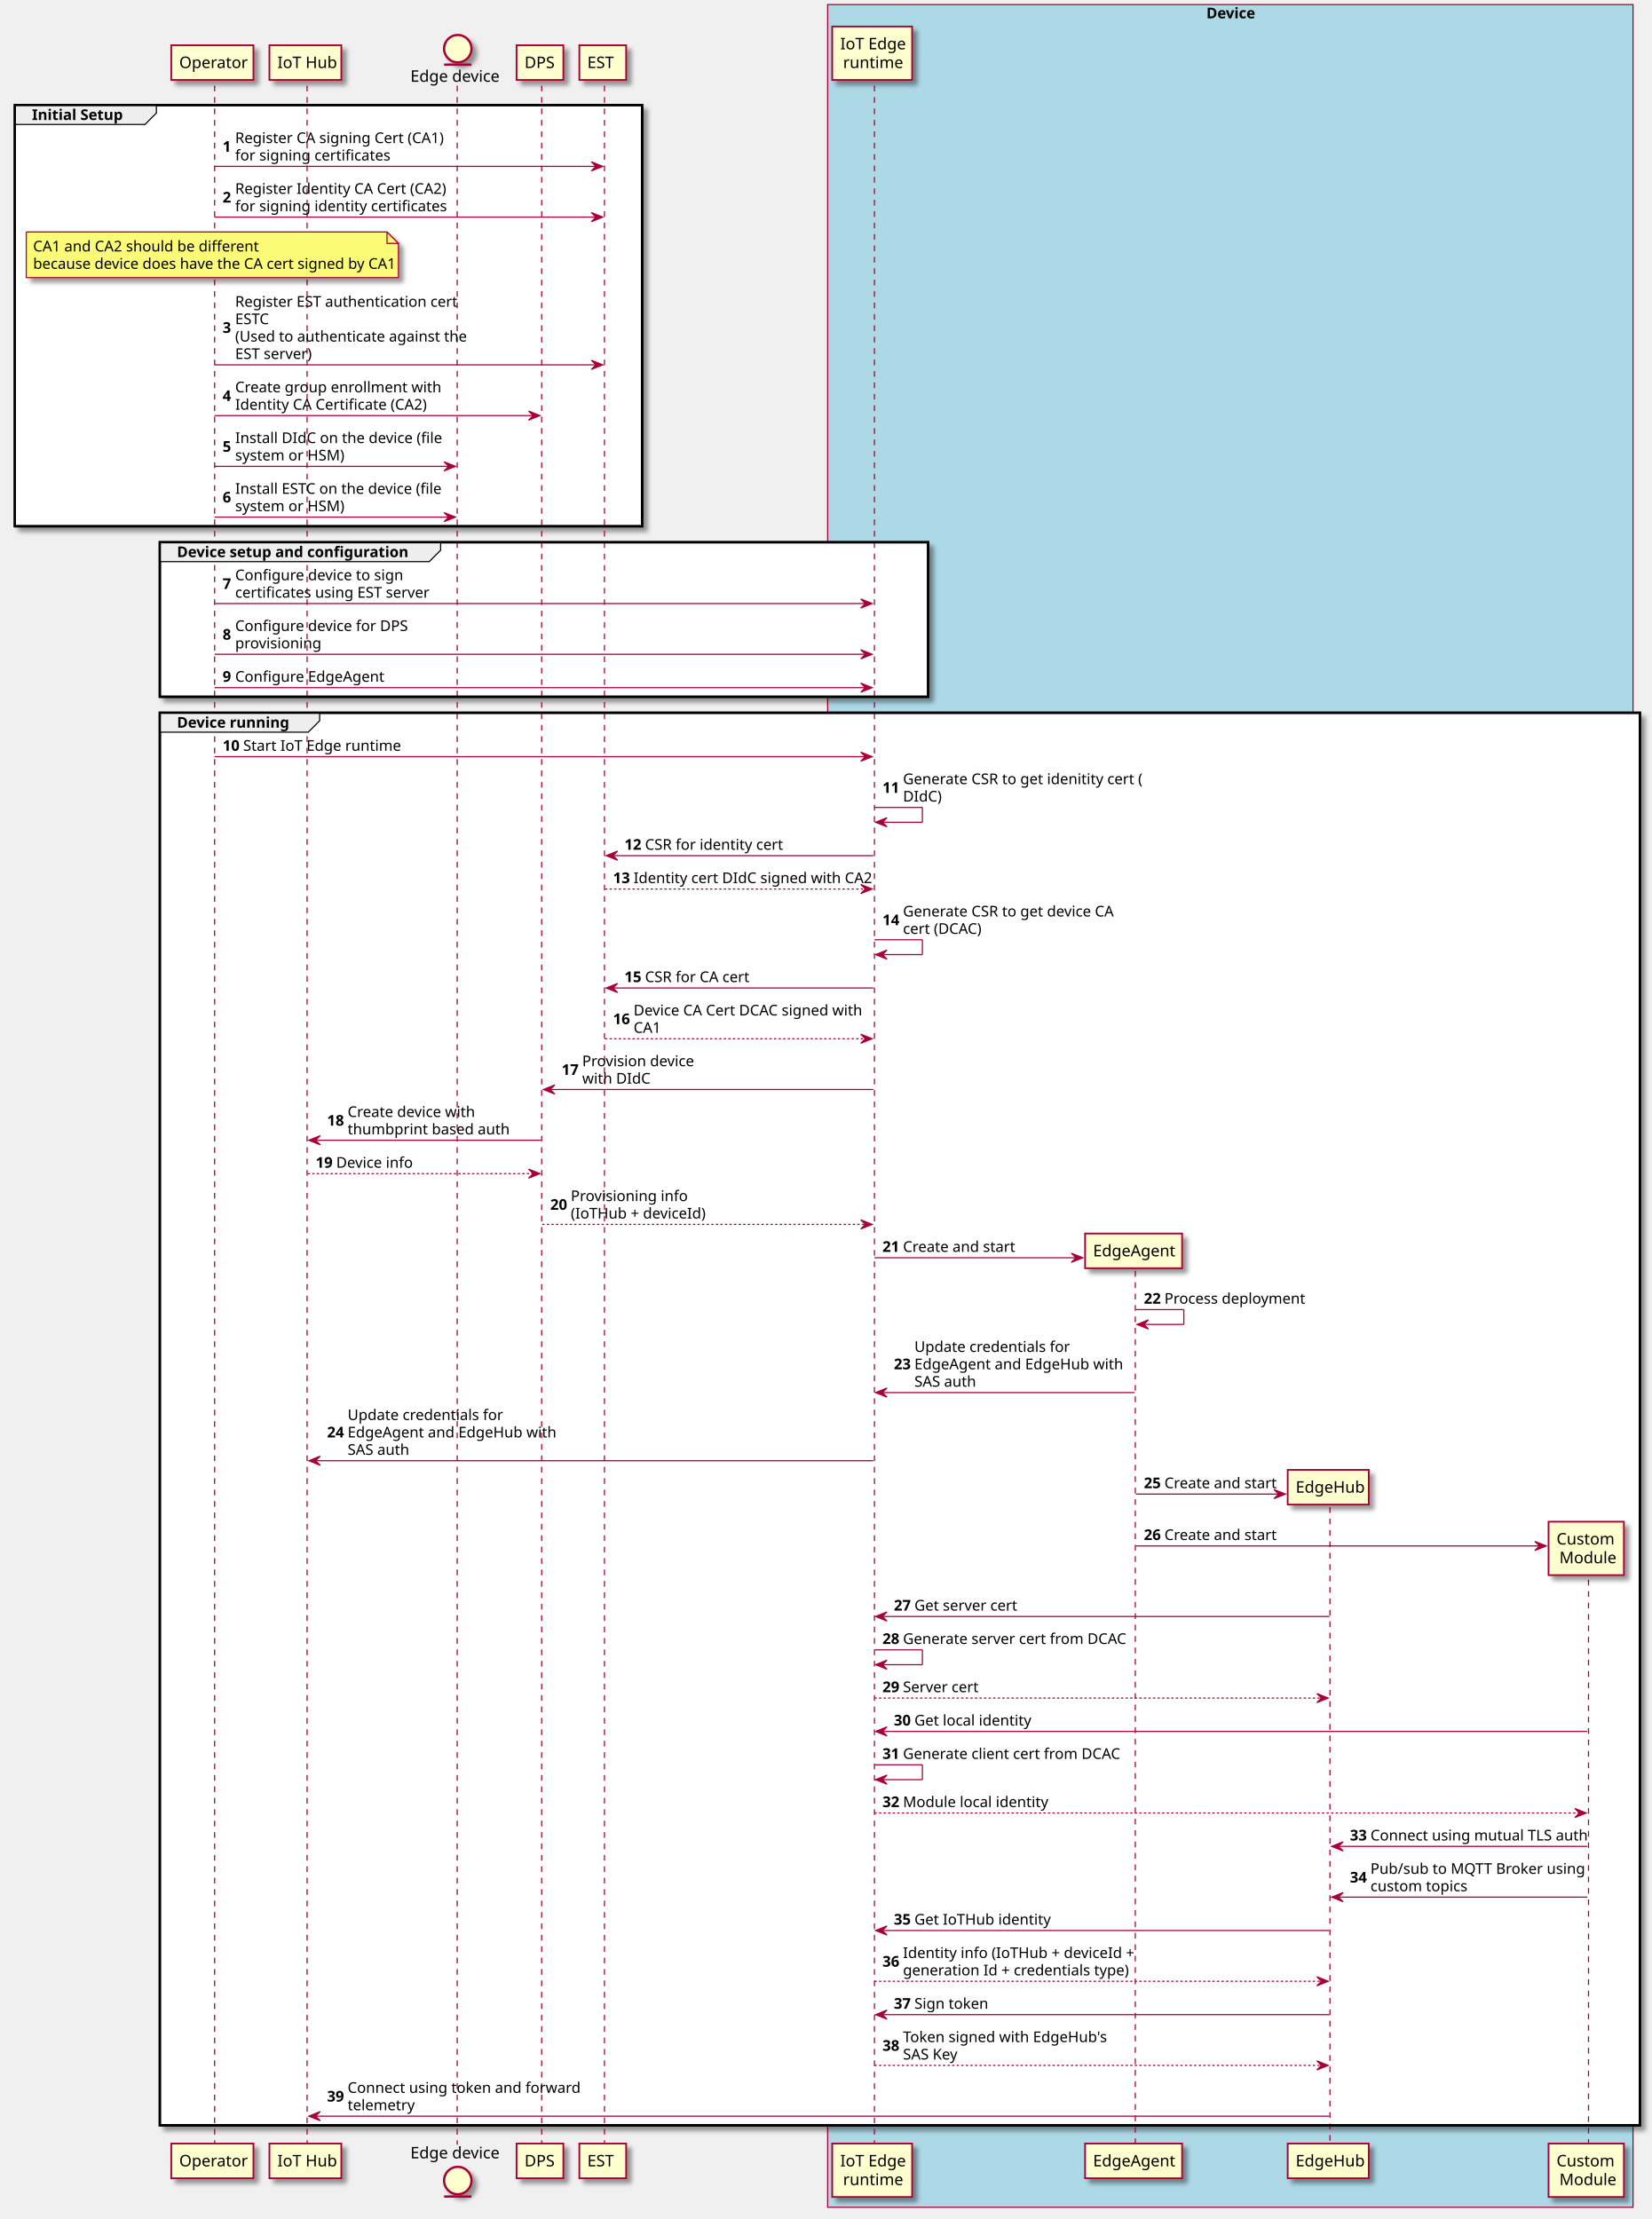
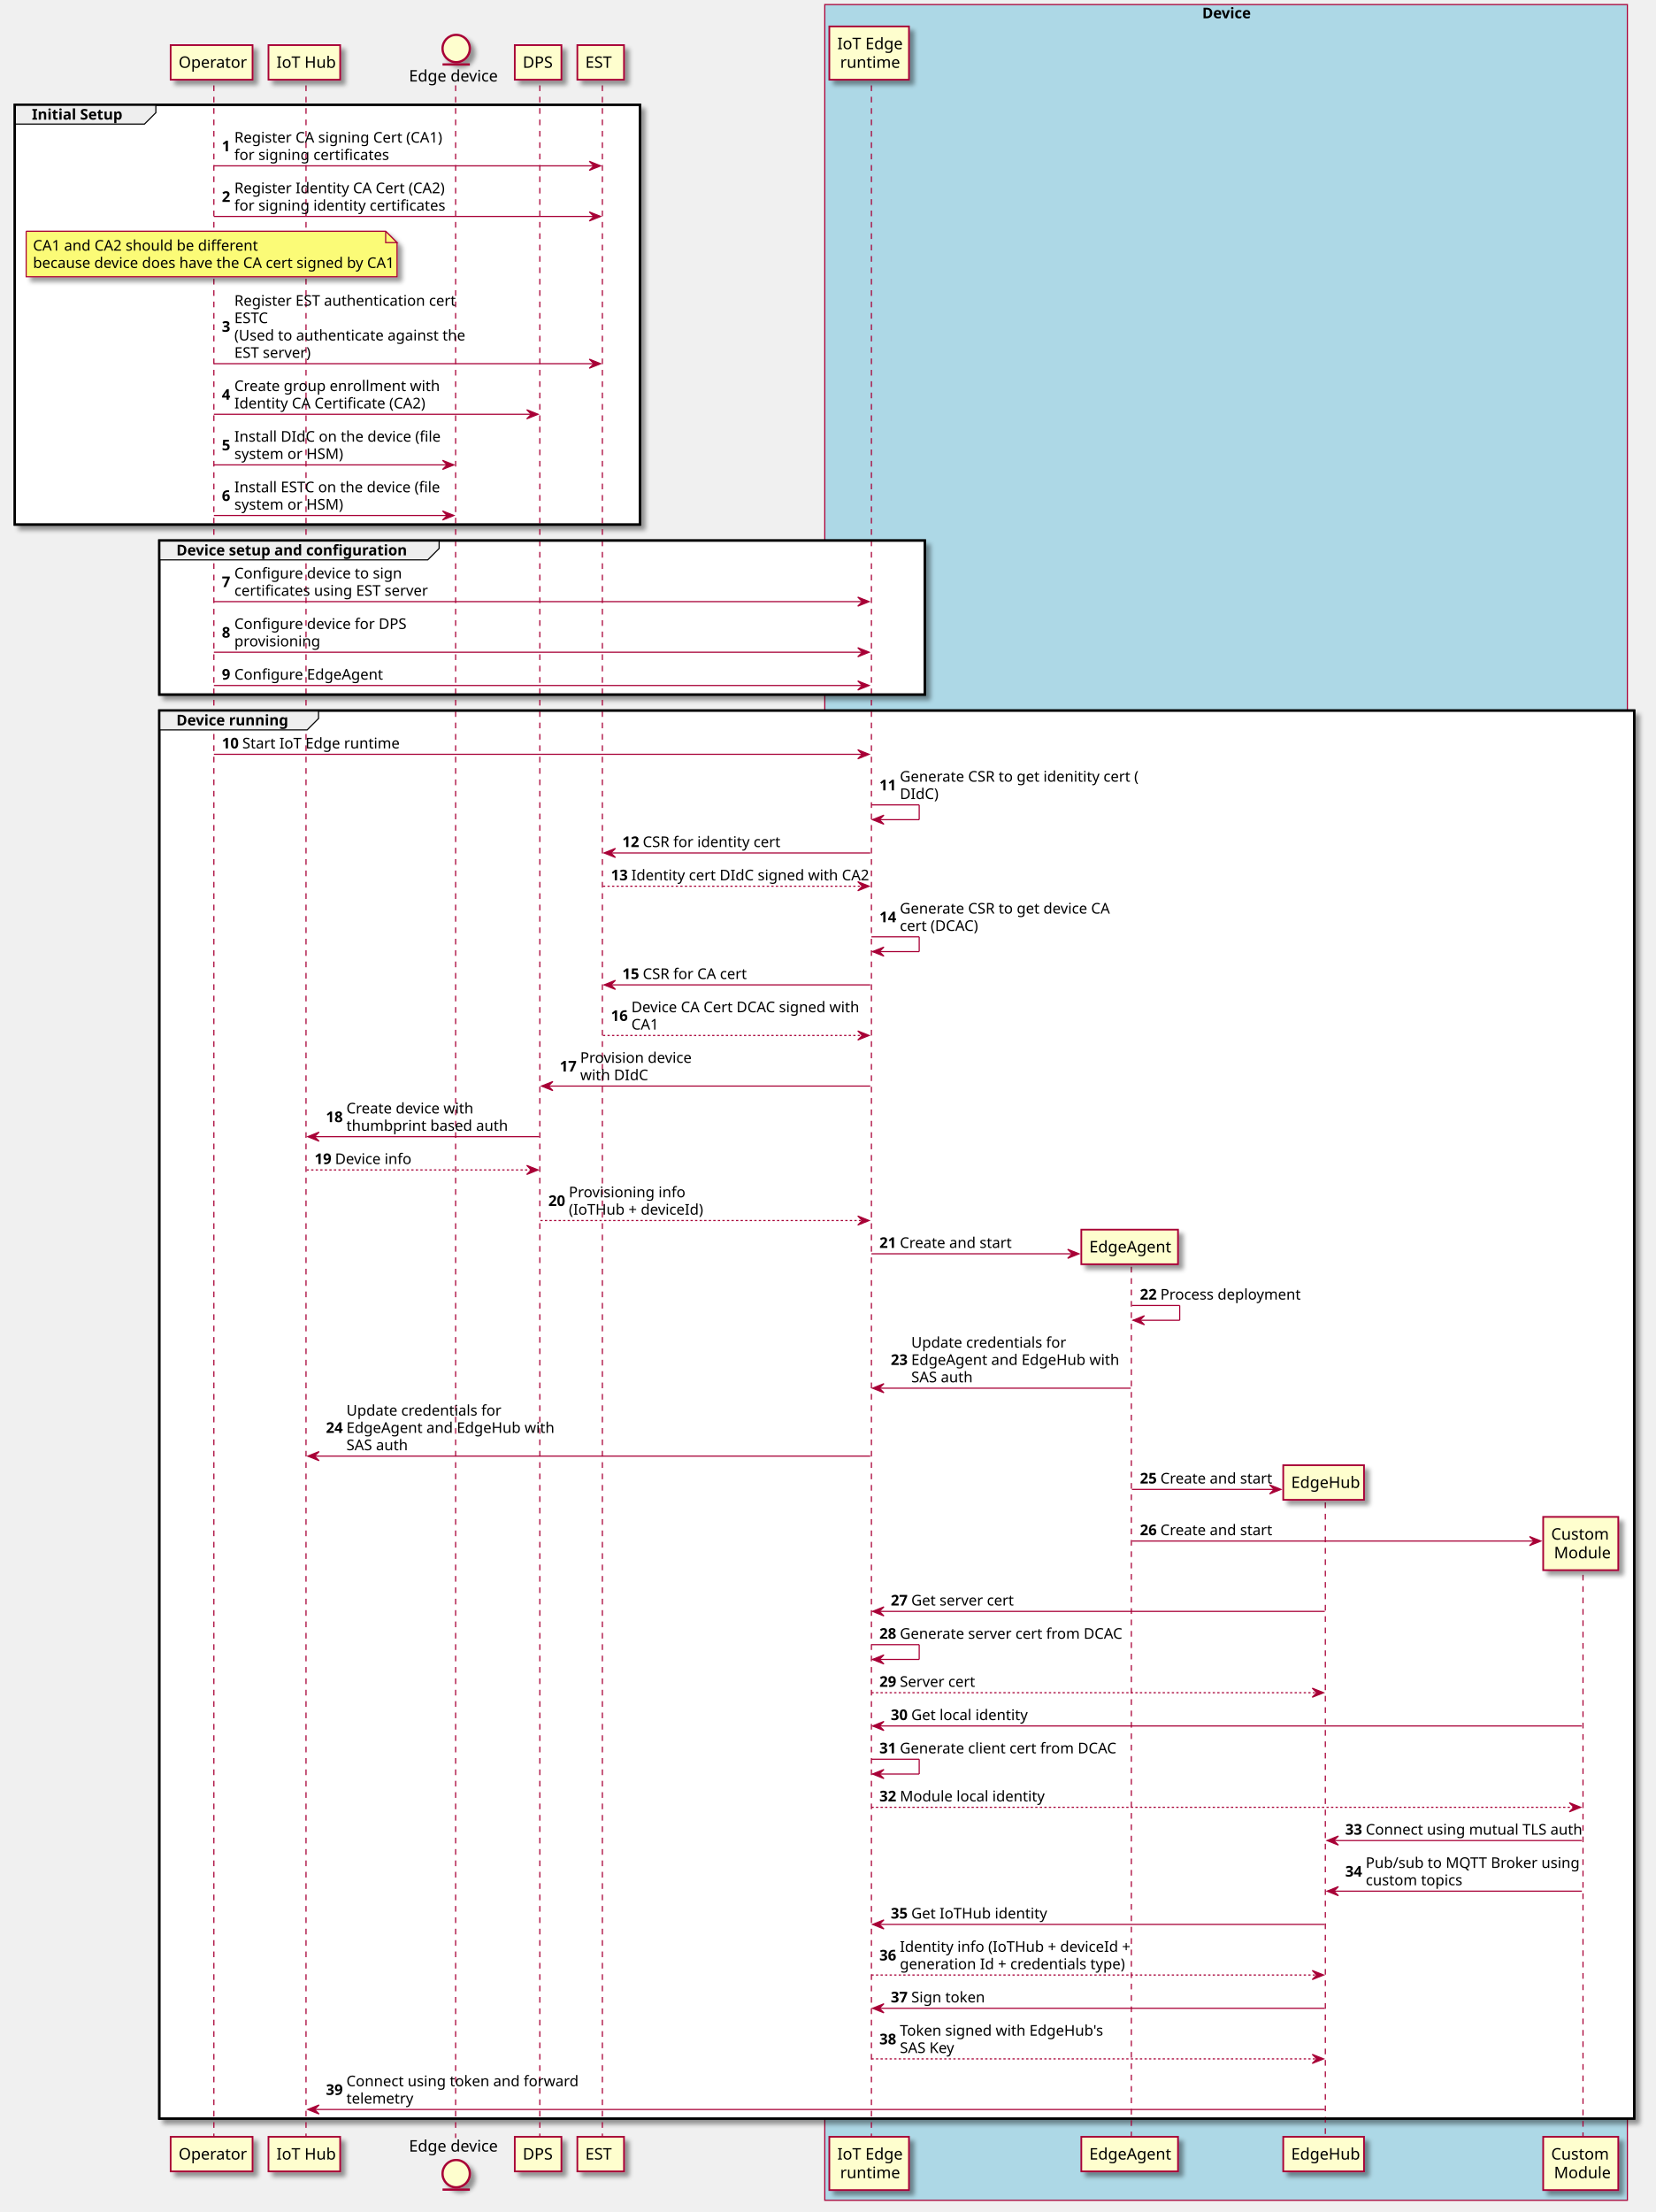
- <svg xmlns="http://www.w3.org/2000/svg" contentScriptType="application/ecmascript" contentStyleType="text/css" height="1944px" preserveAspectRatio="none" style="width:1447px;height:1944px;" version="1.1" viewBox="0 0 1447 1944" width="1447px" zoomAndPan="magnify">
+ <svg xmlns="http://www.w3.org/2000/svg" contentScriptType="application/ecmascript" contentStyleType="text/css" height="1944px" preserveAspectRatio="none" style="width:1455px;height:1944px;" version="1.1" viewBox="0 0 1455 1944" width="1455px" zoomAndPan="magnify">
  <defs>
    <filter height="300%" id="f1e2o4c2zqpi3o" width="300%" x="-1" y="-1">
      <feGaussianBlur result="blurOut" stdDeviation="2.0" />
      <feColorMatrix in="blurOut" result="blurOut2" type="matrix" values="0 0 0 0 0 0 0 0 0 0 0 0 0 0 0 0 0 0 .4 0" />
      <feOffset dx="4.0" dy="4.0" in="blurOut2" result="blurOut3" />
      <feBlend in="SourceGraphic" in2="blurOut3" mode="normal" />
    </filter>
  </defs>
  <g>
    <rect fill="#ADD8E6" height="1929.719" style="stroke: #A80036; stroke-width: 1.0;" width="705.5" x="725" y="4" />
    <text fill="#000000" font-family="sans-serif" font-size="13" font-weight="bold" lengthAdjust="spacingAndGlyphs" textLength="42" x="1056.75" y="16.061">Device</text>
    <rect fill="#FFFFFF" filter="url(#f1e2o4c2zqpi3o)" height="368.984" style="stroke: #000000; stroke-width: 2.0;" width="549.5" x="13" y="92.047" />
    <rect fill="#FFFFFF" filter="url(#f1e2o4c2zqpi3o)" height="135.406" style="stroke: #000000; stroke-width: 2.0;" width="673" x="140" y="475.031" />
    <rect fill="#FFFFFF" filter="url(#f1e2o4c2zqpi3o)" height="1237.469" style="stroke: #000000; stroke-width: 2.0;" width="1296.5" x="140" y="624.438" />
    <line style="stroke: #A80036; stroke-width: 1.0; stroke-dasharray: 5.0,5.0;" x1="188" x2="188" y1="75.047" y2="1878.906" />
    <line style="stroke: #A80036; stroke-width: 1.0; stroke-dasharray: 5.0,5.0;" x1="269" x2="269" y1="75.047" y2="1878.906" />
    <line style="stroke: #A80036; stroke-width: 1.0; stroke-dasharray: 5.0,5.0;" x1="400.5" x2="400.5" y1="75.047" y2="1878.906" />
    <line style="stroke: #A80036; stroke-width: 1.0; stroke-dasharray: 5.0,5.0;" x1="474.5" x2="474.5" y1="75.047" y2="1878.906" />
    <line style="stroke: #A80036; stroke-width: 1.0; stroke-dasharray: 5.0,5.0;" x1="529.5" x2="529.5" y1="75.047" y2="1878.906" />
    <line style="stroke: #A80036; stroke-width: 1.0; stroke-dasharray: 5.0,5.0;" x1="766" x2="766" y1="75.047" y2="1878.906" />
    <line style="stroke: #A80036; stroke-width: 1.0; stroke-dasharray: 5.0,5.0;" x1="994.5" x2="994.5" y1="1113.359" y2="1878.906" />
    <line style="stroke: #A80036; stroke-width: 1.0; stroke-dasharray: 5.0,5.0;" x1="1165" x2="1165" y1="1320.406" y2="1878.906" />
    <line style="stroke: #A80036; stroke-width: 1.0; stroke-dasharray: 5.0,5.0;" x1="1391.5" x2="1391.5" y1="1374.016" y2="1878.906" />
    <rect fill="#FEFECE" filter="url(#f1e2o4c2zqpi3o)" height="30.406" style="stroke: #A80036; stroke-width: 1.5;" width="72" x="150" y="39.641" />
    <text fill="#000000" font-family="sans-serif" font-size="14" lengthAdjust="spacingAndGlyphs" textLength="58" x="157" y="59.629">Operator</text>
    <rect fill="#FEFECE" filter="url(#f1e2o4c2zqpi3o)" height="30.406" style="stroke: #A80036; stroke-width: 1.5;" width="72" x="150" y="1877.906" />
    <text fill="#000000" font-family="sans-serif" font-size="14" lengthAdjust="spacingAndGlyphs" textLength="58" x="157" y="1897.895">Operator</text>
    <rect fill="#FEFECE" filter="url(#f1e2o4c2zqpi3o)" height="30.406" style="stroke: #A80036; stroke-width: 1.5;" width="63" x="236" y="39.641" />
    <text fill="#000000" font-family="sans-serif" font-size="14" lengthAdjust="spacingAndGlyphs" textLength="49" x="243" y="59.629">IoT Hub</text>
    <rect fill="#FEFECE" filter="url(#f1e2o4c2zqpi3o)" height="30.406" style="stroke: #A80036; stroke-width: 1.5;" width="63" x="236" y="1877.906" />
    <text fill="#000000" font-family="sans-serif" font-size="14" lengthAdjust="spacingAndGlyphs" textLength="49" x="243" y="1897.895">IoT Hub</text>
    <text fill="#000000" font-family="sans-serif" font-size="14" lengthAdjust="spacingAndGlyphs" textLength="77" x="359.5" y="71.629">Edge device</text>
    <ellipse cx="401" cy="42.641" fill="#FEFECE" filter="url(#f1e2o4c2zqpi3o)" rx="12" ry="12" style="stroke: #A80036; stroke-width: 2.0;" />
    <line style="stroke: #A80036; stroke-width: 2.0;" x1="389" x2="413" y1="56.641" y2="56.641" />
    <text fill="#000000" font-family="sans-serif" font-size="14" lengthAdjust="spacingAndGlyphs" textLength="77" x="359.5" y="1890.895">Edge device</text>
    <ellipse cx="401" cy="1910.312" fill="#FEFECE" filter="url(#f1e2o4c2zqpi3o)" rx="12" ry="12" style="stroke: #A80036; stroke-width: 2.0;" />
    <line style="stroke: #A80036; stroke-width: 2.0;" x1="389" x2="413" y1="1924.312" y2="1924.312" />
    <rect fill="#FEFECE" filter="url(#f1e2o4c2zqpi3o)" height="30.406" style="stroke: #A80036; stroke-width: 1.5;" width="41" x="452.5" y="39.641" />
    <text fill="#000000" font-family="sans-serif" font-size="14" lengthAdjust="spacingAndGlyphs" textLength="27" x="459.5" y="59.629">DPS</text>
    <rect fill="#FEFECE" filter="url(#f1e2o4c2zqpi3o)" height="30.406" style="stroke: #A80036; stroke-width: 1.5;" width="41" x="452.5" y="1877.906" />
    <text fill="#000000" font-family="sans-serif" font-size="14" lengthAdjust="spacingAndGlyphs" textLength="27" x="459.5" y="1897.895">DPS</text>
    <rect fill="#FEFECE" filter="url(#f1e2o4c2zqpi3o)" height="30.406" style="stroke: #A80036; stroke-width: 1.5;" width="41" x="507.5" y="39.641" />
    <text fill="#000000" font-family="sans-serif" font-size="14" lengthAdjust="spacingAndGlyphs" textLength="27" x="514.5" y="59.629">EST</text>
    <rect fill="#FEFECE" filter="url(#f1e2o4c2zqpi3o)" height="30.406" style="stroke: #A80036; stroke-width: 1.5;" width="41" x="507.5" y="1877.906" />
    <text fill="#000000" font-family="sans-serif" font-size="14" lengthAdjust="spacingAndGlyphs" textLength="27" x="514.5" y="1897.895">EST</text>
    <rect fill="#FEFECE" filter="url(#f1e2o4c2zqpi3o)" height="46.812" style="stroke: #A80036; stroke-width: 1.5;" width="70" x="729" y="23.234" />
    <text fill="#000000" font-family="sans-serif" font-size="14" lengthAdjust="spacingAndGlyphs" textLength="56" x="736" y="43.223">IoT Edge</text>
    <text fill="#000000" font-family="sans-serif" font-size="14" lengthAdjust="spacingAndGlyphs" textLength="51" x="738.5" y="59.629">runtime</text>
    <rect fill="#FEFECE" filter="url(#f1e2o4c2zqpi3o)" height="46.812" style="stroke: #A80036; stroke-width: 1.5;" width="70" x="729" y="1877.906" />
    <text fill="#000000" font-family="sans-serif" font-size="14" lengthAdjust="spacingAndGlyphs" textLength="56" x="736" y="1897.895">IoT Edge</text>
    <text fill="#000000" font-family="sans-serif" font-size="14" lengthAdjust="spacingAndGlyphs" textLength="51" x="738.5" y="1914.301">runtime</text>
    <rect fill="#FEFECE" filter="url(#f1e2o4c2zqpi3o)" height="30.406" style="stroke: #A80036; stroke-width: 1.5;" width="85" x="950.5" y="1877.906" />
    <text fill="#000000" font-family="sans-serif" font-size="14" lengthAdjust="spacingAndGlyphs" textLength="71" x="957.5" y="1897.895">EdgeAgent</text>
    <rect fill="#FEFECE" filter="url(#f1e2o4c2zqpi3o)" height="30.406" style="stroke: #A80036; stroke-width: 1.5;" width="71" x="1128" y="1877.906" />
    <text fill="#000000" font-family="sans-serif" font-size="14" lengthAdjust="spacingAndGlyphs" textLength="57" x="1135" y="1897.895">EdgeHub</text>
    <rect fill="#FEFECE" filter="url(#f1e2o4c2zqpi3o)" height="46.812" style="stroke: #A80036; stroke-width: 1.5;" width="66" x="1356.5" y="1877.906" />
    <text fill="#000000" font-family="sans-serif" font-size="14" lengthAdjust="spacingAndGlyphs" textLength="52" x="1363.5" y="1897.895">Custom</text>
    <text fill="#000000" font-family="sans-serif" font-size="14" lengthAdjust="spacingAndGlyphs" textLength="47" x="1366" y="1914.301">Module</text>
    <path d="M13,92.047 L137,92.047 L137,99.047 L127,109.047 L13,109.047 L13,92.047 " fill="#EEEEEE" style="stroke: #000000; stroke-width: 1.0;" />
    <rect fill="none" height="368.984" style="stroke: #000000; stroke-width: 2.0;" width="549.5" x="13" y="92.047" />
    <text fill="#000000" font-family="sans-serif" font-size="13" font-weight="bold" lengthAdjust="spacingAndGlyphs" textLength="79" x="28" y="105.107">Initial Setup</text>
    <polygon fill="#A80036" points="518,141.75,528,145.75,518,149.75,522,145.75" style="stroke: #A80036; stroke-width: 1.0;" />
    <line style="stroke: #A80036; stroke-width: 1.0;" x1="188" x2="524" y1="145.75" y2="145.75" />
    <text fill="#000000" font-family="sans-serif" font-size="13" font-weight="bold" lengthAdjust="spacingAndGlyphs" textLength="7" x="195" y="132.959">1</text>
    <text fill="#000000" font-family="sans-serif" font-size="13" lengthAdjust="spacingAndGlyphs" textLength="174" x="206" y="125.342">Register CA signing Cert (CA1)</text>
    <text fill="#000000" font-family="sans-serif" font-size="13" lengthAdjust="spacingAndGlyphs" textLength="131" x="206" y="140.576">for signing certificates</text>
    <polygon fill="#A80036" points="518,186.219,528,190.219,518,194.219,522,190.219" style="stroke: #A80036; stroke-width: 1.0;" />
    <line style="stroke: #A80036; stroke-width: 1.0;" x1="188" x2="524" y1="190.219" y2="190.219" />
    <text fill="#000000" font-family="sans-serif" font-size="13" font-weight="bold" lengthAdjust="spacingAndGlyphs" textLength="7" x="195" y="177.428">2</text>
    <text fill="#000000" font-family="sans-serif" font-size="13" lengthAdjust="spacingAndGlyphs" textLength="173" x="206" y="169.81">Register Identity CA Cert (CA2)</text>
    <text fill="#000000" font-family="sans-serif" font-size="13" lengthAdjust="spacingAndGlyphs" textLength="176" x="206" y="185.045">for signing identity certificates</text>
    <path d="M23,203.219 L23,243.219 L349,243.219 L349,213.219 L339,203.219 L23,203.219 " fill="#FBFB77" filter="url(#f1e2o4c2zqpi3o)" style="stroke: #A80036; stroke-width: 1.0;" />
    <path d="M339,203.219 L339,213.219 L349,213.219 L339,203.219 " fill="#FBFB77" style="stroke: #A80036; stroke-width: 1.0;" />
    <text fill="#000000" font-family="sans-serif" font-size="13" lengthAdjust="spacingAndGlyphs" textLength="188" x="29" y="220.279">CA1 and CA2 should be different</text>
    <text fill="#000000" font-family="sans-serif" font-size="13" lengthAdjust="spacingAndGlyphs" textLength="305" x="29" y="235.514">because device does have the CA cert signed by CA1</text>
    <polygon fill="#A80036" points="518,315.625,528,319.625,518,323.625,522,319.625" style="stroke: #A80036; stroke-width: 1.0;" />
    <line style="stroke: #A80036; stroke-width: 1.0;" x1="188" x2="524" y1="319.625" y2="319.625" />
    <text fill="#000000" font-family="sans-serif" font-size="13" font-weight="bold" lengthAdjust="spacingAndGlyphs" textLength="7" x="195" y="291.6">3</text>
    <text fill="#000000" font-family="sans-serif" font-size="13" lengthAdjust="spacingAndGlyphs" textLength="186" x="206" y="268.748">Register EST authentication cert</text>
    <text fill="#000000" font-family="sans-serif" font-size="13" lengthAdjust="spacingAndGlyphs" textLength="33" x="206" y="283.982">ESTC</text>
    <text fill="#000000" font-family="sans-serif" font-size="13" lengthAdjust="spacingAndGlyphs" textLength="191" x="206" y="299.217">(Used to authenticate against the</text>
    <text fill="#000000" font-family="sans-serif" font-size="13" lengthAdjust="spacingAndGlyphs" textLength="68" x="206" y="314.451">EST server)</text>
    <polygon fill="#A80036" points="463,360.094,473,364.094,463,368.094,467,364.094" style="stroke: #A80036; stroke-width: 1.0;" />
    <line style="stroke: #A80036; stroke-width: 1.0;" x1="188" x2="469" y1="364.094" y2="364.094" />
    <text fill="#000000" font-family="sans-serif" font-size="13" font-weight="bold" lengthAdjust="spacingAndGlyphs" textLength="7" x="195" y="351.303">4</text>
    <text fill="#000000" font-family="sans-serif" font-size="13" lengthAdjust="spacingAndGlyphs" textLength="166" x="206" y="343.685">Create group enrollment with</text>
    <text fill="#000000" font-family="sans-serif" font-size="13" lengthAdjust="spacingAndGlyphs" textLength="158" x="206" y="358.92">Identity CA Certificate (CA2)</text>
    <polygon fill="#A80036" points="389,404.562,399,408.562,389,412.562,393,408.562" style="stroke: #A80036; stroke-width: 1.0;" />
    <line style="stroke: #A80036; stroke-width: 1.0;" x1="188" x2="395" y1="408.562" y2="408.562" />
    <text fill="#000000" font-family="sans-serif" font-size="13" font-weight="bold" lengthAdjust="spacingAndGlyphs" textLength="7" x="195" y="395.772">5</text>
    <text fill="#000000" font-family="sans-serif" font-size="13" lengthAdjust="spacingAndGlyphs" textLength="170" x="206" y="388.154">Install DIdC on the device (file</text>
    <text fill="#000000" font-family="sans-serif" font-size="13" lengthAdjust="spacingAndGlyphs" textLength="94" x="206" y="403.389">system or HSM)</text>
    <polygon fill="#A80036" points="389,449.031,399,453.031,389,457.031,393,453.031" style="stroke: #A80036; stroke-width: 1.0;" />
    <line style="stroke: #A80036; stroke-width: 1.0;" x1="188" x2="395" y1="453.031" y2="453.031" />
    <text fill="#000000" font-family="sans-serif" font-size="13" font-weight="bold" lengthAdjust="spacingAndGlyphs" textLength="7" x="195" y="440.24">6</text>
    <text fill="#000000" font-family="sans-serif" font-size="13" lengthAdjust="spacingAndGlyphs" textLength="175" x="206" y="432.623">Install ESTC on the device (file</text>
    <text fill="#000000" font-family="sans-serif" font-size="13" lengthAdjust="spacingAndGlyphs" textLength="94" x="206" y="447.857">system or HSM)</text>
    <path d="M140,475.031 L386,475.031 L386,482.031 L376,492.031 L140,492.031 L140,475.031 " fill="#EEEEEE" style="stroke: #000000; stroke-width: 1.0;" />
    <rect fill="none" height="135.406" style="stroke: #000000; stroke-width: 2.0;" width="673" x="140" y="475.031" />
    <text fill="#000000" font-family="sans-serif" font-size="13" font-weight="bold" lengthAdjust="spacingAndGlyphs" textLength="201" x="155" y="488.092">Device setup and configuration</text>
    <polygon fill="#A80036" points="754,524.734,764,528.734,754,532.734,758,528.734" style="stroke: #A80036; stroke-width: 1.0;" />
    <line style="stroke: #A80036; stroke-width: 1.0;" x1="188" x2="760" y1="528.734" y2="528.734" />
    <text fill="#000000" font-family="sans-serif" font-size="13" font-weight="bold" lengthAdjust="spacingAndGlyphs" textLength="7" x="195" y="515.943">7</text>
    <text fill="#000000" font-family="sans-serif" font-size="13" lengthAdjust="spacingAndGlyphs" textLength="141" x="206" y="508.326">Configure device to sign</text>
    <text fill="#000000" font-family="sans-serif" font-size="13" lengthAdjust="spacingAndGlyphs" textLength="166" x="206" y="523.561">certificates using EST server</text>
    <polygon fill="#A80036" points="754,569.203,764,573.203,754,577.203,758,573.203" style="stroke: #A80036; stroke-width: 1.0;" />
    <line style="stroke: #A80036; stroke-width: 1.0;" x1="188" x2="760" y1="573.203" y2="573.203" />
    <text fill="#000000" font-family="sans-serif" font-size="13" font-weight="bold" lengthAdjust="spacingAndGlyphs" textLength="7" x="195" y="560.412">8</text>
    <text fill="#000000" font-family="sans-serif" font-size="13" lengthAdjust="spacingAndGlyphs" textLength="146" x="206" y="552.795">Configure device for DPS</text>
    <text fill="#000000" font-family="sans-serif" font-size="13" lengthAdjust="spacingAndGlyphs" textLength="72" x="206" y="568.029">provisioning</text>
    <polygon fill="#A80036" points="754,598.438,764,602.438,754,606.438,758,602.438" style="stroke: #A80036; stroke-width: 1.0;" />
    <line style="stroke: #A80036; stroke-width: 1.0;" x1="188" x2="760" y1="602.438" y2="602.438" />
    <text fill="#000000" font-family="sans-serif" font-size="13" font-weight="bold" lengthAdjust="spacingAndGlyphs" textLength="7" x="195" y="597.264">9</text>
    <text fill="#000000" font-family="sans-serif" font-size="13" lengthAdjust="spacingAndGlyphs" textLength="124" x="206" y="597.264">Configure EdgeAgent</text>
    <path d="M140,624.438 L280,624.438 L280,631.438 L270,641.438 L140,641.438 L140,624.438 " fill="#EEEEEE" style="stroke: #000000; stroke-width: 1.0;" />
    <rect fill="none" height="1237.469" style="stroke: #000000; stroke-width: 2.0;" width="1296.5" x="140" y="624.438" />
    <text fill="#000000" font-family="sans-serif" font-size="13" font-weight="bold" lengthAdjust="spacingAndGlyphs" textLength="95" x="155" y="637.498">Device running</text>
    <polygon fill="#A80036" points="754,658.906,764,662.906,754,666.906,758,662.906" style="stroke: #A80036; stroke-width: 1.0;" />
    <line style="stroke: #A80036; stroke-width: 1.0;" x1="188" x2="760" y1="662.906" y2="662.906" />
    <text fill="#000000" font-family="sans-serif" font-size="13" font-weight="bold" lengthAdjust="spacingAndGlyphs" textLength="14" x="195" y="657.732">10</text>
    <text fill="#000000" font-family="sans-serif" font-size="13" lengthAdjust="spacingAndGlyphs" textLength="130" x="213" y="657.732">Start IoT Edge runtime</text>
    <line style="stroke: #A80036; stroke-width: 1.0;" x1="766" x2="808" y1="707.375" y2="707.375" />
    <line style="stroke: #A80036; stroke-width: 1.0;" x1="808" x2="808" y1="707.375" y2="720.375" />
    <line style="stroke: #A80036; stroke-width: 1.0;" x1="767" x2="808" y1="720.375" y2="720.375" />
    <polygon fill="#A80036" points="777,716.375,767,720.375,777,724.375,773,720.375" style="stroke: #A80036; stroke-width: 1.0;" />
    <text fill="#000000" font-family="sans-serif" font-size="13" font-weight="bold" lengthAdjust="spacingAndGlyphs" textLength="14" x="773" y="694.584">11</text>
    <text fill="#000000" font-family="sans-serif" font-size="13" lengthAdjust="spacingAndGlyphs" textLength="197" x="791" y="686.967">Generate CSR to get idenitity cert (</text>
    <text fill="#000000" font-family="sans-serif" font-size="13" lengthAdjust="spacingAndGlyphs" textLength="33" x="791" y="702.201">DIdC)</text>
    <polygon fill="#A80036" points="541,745.609,531,749.609,541,753.609,537,749.609" style="stroke: #A80036; stroke-width: 1.0;" />
    <line style="stroke: #A80036; stroke-width: 1.0;" x1="535" x2="765" y1="749.609" y2="749.609" />
    <text fill="#000000" font-family="sans-serif" font-size="13" font-weight="bold" lengthAdjust="spacingAndGlyphs" textLength="14" x="547" y="744.436">12</text>
    <text fill="#000000" font-family="sans-serif" font-size="13" lengthAdjust="spacingAndGlyphs" textLength="115" x="565" y="744.436">CSR for identity cert</text>
    <polygon fill="#A80036" points="754,774.844,764,778.844,754,782.844,758,778.844" style="stroke: #A80036; stroke-width: 1.0;" />
    <line style="stroke: #A80036; stroke-width: 1.0; stroke-dasharray: 2.0,2.0;" x1="530" x2="760" y1="778.844" y2="778.844" />
    <text fill="#000000" font-family="sans-serif" font-size="13" font-weight="bold" lengthAdjust="spacingAndGlyphs" textLength="14" x="537" y="773.67">13</text>
    <text fill="#000000" font-family="sans-serif" font-size="13" lengthAdjust="spacingAndGlyphs" textLength="194" x="555" y="773.67">Identity cert DIdC signed with CA2</text>
    <line style="stroke: #A80036; stroke-width: 1.0;" x1="766" x2="808" y1="823.312" y2="823.312" />
    <line style="stroke: #A80036; stroke-width: 1.0;" x1="808" x2="808" y1="823.312" y2="836.312" />
    <line style="stroke: #A80036; stroke-width: 1.0;" x1="767" x2="808" y1="836.312" y2="836.312" />
    <polygon fill="#A80036" points="777,832.312,767,836.312,777,840.312,773,836.312" style="stroke: #A80036; stroke-width: 1.0;" />
    <text fill="#000000" font-family="sans-serif" font-size="13" font-weight="bold" lengthAdjust="spacingAndGlyphs" textLength="14" x="773" y="810.521">14</text>
    <text fill="#000000" font-family="sans-serif" font-size="13" lengthAdjust="spacingAndGlyphs" textLength="177" x="791" y="802.904">Generate CSR to get device CA</text>
    <text fill="#000000" font-family="sans-serif" font-size="13" lengthAdjust="spacingAndGlyphs" textLength="67" x="791" y="818.139">cert (DCAC)</text>
    <polygon fill="#A80036" points="541,861.547,531,865.547,541,869.547,537,865.547" style="stroke: #A80036; stroke-width: 1.0;" />
    <line style="stroke: #A80036; stroke-width: 1.0;" x1="535" x2="765" y1="865.547" y2="865.547" />
    <text fill="#000000" font-family="sans-serif" font-size="13" font-weight="bold" lengthAdjust="spacingAndGlyphs" textLength="14" x="547" y="860.373">15</text>
    <text fill="#000000" font-family="sans-serif" font-size="13" lengthAdjust="spacingAndGlyphs" textLength="89" x="565" y="860.373">CSR for CA cert</text>
    <polygon fill="#A80036" points="754,906.016,764,910.016,754,914.016,758,910.016" style="stroke: #A80036; stroke-width: 1.0;" />
    <line style="stroke: #A80036; stroke-width: 1.0; stroke-dasharray: 2.0,2.0;" x1="530" x2="760" y1="910.016" y2="910.016" />
    <text fill="#000000" font-family="sans-serif" font-size="13" font-weight="bold" lengthAdjust="spacingAndGlyphs" textLength="14" x="537" y="897.225">16</text>
    <text fill="#000000" font-family="sans-serif" font-size="13" lengthAdjust="spacingAndGlyphs" textLength="190" x="555" y="889.607">Device CA Cert DCAC signed with</text>
    <text fill="#000000" font-family="sans-serif" font-size="13" lengthAdjust="spacingAndGlyphs" textLength="23" x="555" y="904.842">CA1</text>
    <polygon fill="#A80036" points="486,950.484,476,954.484,486,958.484,482,954.484" style="stroke: #A80036; stroke-width: 1.0;" />
    <line style="stroke: #A80036; stroke-width: 1.0;" x1="480" x2="765" y1="954.484" y2="954.484" />
    <text fill="#000000" font-family="sans-serif" font-size="13" font-weight="bold" lengthAdjust="spacingAndGlyphs" textLength="14" x="492" y="941.693">17</text>
    <text fill="#000000" font-family="sans-serif" font-size="13" lengthAdjust="spacingAndGlyphs" textLength="94" x="510" y="934.076">Provision device</text>
    <text fill="#000000" font-family="sans-serif" font-size="13" lengthAdjust="spacingAndGlyphs" textLength="55" x="510" y="949.311">with DIdC</text>
    <polygon fill="#A80036" points="280.5,994.953,270.5,998.953,280.5,1002.953,276.5,998.953" style="stroke: #A80036; stroke-width: 1.0;" />
    <line style="stroke: #A80036; stroke-width: 1.0;" x1="274.5" x2="474" y1="998.953" y2="998.953" />
    <text fill="#000000" font-family="sans-serif" font-size="13" font-weight="bold" lengthAdjust="spacingAndGlyphs" textLength="14" x="286.5" y="986.162">18</text>
    <text fill="#000000" font-family="sans-serif" font-size="13" lengthAdjust="spacingAndGlyphs" textLength="105" x="304.5" y="978.545">Create device with</text>
    <text fill="#000000" font-family="sans-serif" font-size="13" lengthAdjust="spacingAndGlyphs" textLength="131" x="304.5" y="993.779">thumbprint based auth</text>
    <polygon fill="#A80036" points="463,1024.188,473,1028.188,463,1032.188,467,1028.188" style="stroke: #A80036; stroke-width: 1.0;" />
    <line style="stroke: #A80036; stroke-width: 1.0; stroke-dasharray: 2.0,2.0;" x1="269.5" x2="469" y1="1028.188" y2="1028.188" />
    <text fill="#000000" font-family="sans-serif" font-size="13" font-weight="bold" lengthAdjust="spacingAndGlyphs" textLength="14" x="276.5" y="1023.014">19</text>
    <text fill="#000000" font-family="sans-serif" font-size="13" lengthAdjust="spacingAndGlyphs" textLength="65" x="294.5" y="1023.014">Device info</text>
    <polygon fill="#A80036" points="754,1068.656,764,1072.656,754,1076.656,758,1072.656" style="stroke: #A80036; stroke-width: 1.0;" />
    <line style="stroke: #A80036; stroke-width: 1.0; stroke-dasharray: 2.0,2.0;" x1="475" x2="760" y1="1072.656" y2="1072.656" />
    <text fill="#000000" font-family="sans-serif" font-size="13" font-weight="bold" lengthAdjust="spacingAndGlyphs" textLength="14" x="482" y="1059.865">20</text>
    <text fill="#000000" font-family="sans-serif" font-size="13" lengthAdjust="spacingAndGlyphs" textLength="97" x="500" y="1052.248">Provisioning info</text>
    <text fill="#000000" font-family="sans-serif" font-size="13" lengthAdjust="spacingAndGlyphs" textLength="116" x="500" y="1067.482">(IoTHub + deviceId)</text>
    <polygon fill="#A80036" points="938.5,1097.891,948.5,1101.891,938.5,1105.891,942.5,1101.891" style="stroke: #A80036; stroke-width: 1.0;" />
    <line style="stroke: #A80036; stroke-width: 1.0;" x1="766" x2="944.5" y1="1101.891" y2="1101.891" />
    <text fill="#000000" font-family="sans-serif" font-size="13" font-weight="bold" lengthAdjust="spacingAndGlyphs" textLength="14" x="773" y="1096.717">21</text>
    <text fill="#000000" font-family="sans-serif" font-size="13" lengthAdjust="spacingAndGlyphs" textLength="91" x="791" y="1096.717">Create and start</text>
    <rect fill="#FEFECE" filter="url(#f1e2o4c2zqpi3o)" height="30.406" style="stroke: #A80036; stroke-width: 1.5;" width="85" x="950.5" y="1080.656" />
    <text fill="#000000" font-family="sans-serif" font-size="14" lengthAdjust="spacingAndGlyphs" textLength="71" x="957.5" y="1100.645">EdgeAgent</text>
    <line style="stroke: #A80036; stroke-width: 1.0;" x1="995" x2="1037" y1="1147.297" y2="1147.297" />
    <line style="stroke: #A80036; stroke-width: 1.0;" x1="1037" x2="1037" y1="1147.297" y2="1160.297" />
    <line style="stroke: #A80036; stroke-width: 1.0;" x1="996" x2="1037" y1="1160.297" y2="1160.297" />
    <polygon fill="#A80036" points="1006,1156.297,996,1160.297,1006,1164.297,1002,1160.297" style="stroke: #A80036; stroke-width: 1.0;" />
    <text fill="#000000" font-family="sans-serif" font-size="13" font-weight="bold" lengthAdjust="spacingAndGlyphs" textLength="14" x="1002" y="1142.123">22</text>
    <text fill="#000000" font-family="sans-serif" font-size="13" lengthAdjust="spacingAndGlyphs" textLength="119" x="1020" y="1142.123">Process deployment</text>
    <polygon fill="#A80036" points="777,1216,767,1220,777,1224,773,1220" style="stroke: #A80036; stroke-width: 1.0;" />
    <line style="stroke: #A80036; stroke-width: 1.0;" x1="771" x2="994" y1="1220" y2="1220" />
    <text fill="#000000" font-family="sans-serif" font-size="13" font-weight="bold" lengthAdjust="spacingAndGlyphs" textLength="14" x="783" y="1199.592">23</text>
    <text fill="#000000" font-family="sans-serif" font-size="13" lengthAdjust="spacingAndGlyphs" textLength="130" x="801" y="1184.357">Update credentials for</text>
    <text fill="#000000" font-family="sans-serif" font-size="13" lengthAdjust="spacingAndGlyphs" textLength="173" x="801" y="1199.592">EdgeAgent and EdgeHub with</text>
    <text fill="#000000" font-family="sans-serif" font-size="13" lengthAdjust="spacingAndGlyphs" textLength="54" x="801" y="1214.826">SAS auth</text>
    <polygon fill="#A80036" points="280.5,1275.703,270.5,1279.703,280.5,1283.703,276.5,1279.703" style="stroke: #A80036; stroke-width: 1.0;" />
    <line style="stroke: #A80036; stroke-width: 1.0;" x1="274.5" x2="765" y1="1279.703" y2="1279.703" />
    <text fill="#000000" font-family="sans-serif" font-size="13" font-weight="bold" lengthAdjust="spacingAndGlyphs" textLength="14" x="286.5" y="1259.295">24</text>
    <text fill="#000000" font-family="sans-serif" font-size="13" lengthAdjust="spacingAndGlyphs" textLength="130" x="304.5" y="1244.061">Update credentials for</text>
    <text fill="#000000" font-family="sans-serif" font-size="13" lengthAdjust="spacingAndGlyphs" textLength="173" x="304.5" y="1259.295">EdgeAgent and EdgeHub with</text>
    <text fill="#000000" font-family="sans-serif" font-size="13" lengthAdjust="spacingAndGlyphs" textLength="54" x="304.5" y="1274.529">SAS auth</text>
    <polygon fill="#A80036" points="1116,1304.938,1126,1308.938,1116,1312.938,1120,1308.938" style="stroke: #A80036; stroke-width: 1.0;" />
    <line style="stroke: #A80036; stroke-width: 1.0;" x1="995" x2="1122" y1="1308.938" y2="1308.938" />
    <text fill="#000000" font-family="sans-serif" font-size="13" font-weight="bold" lengthAdjust="spacingAndGlyphs" textLength="14" x="1002" y="1303.764">25</text>
    <text fill="#000000" font-family="sans-serif" font-size="13" lengthAdjust="spacingAndGlyphs" textLength="91" x="1020" y="1303.764">Create and start</text>
    <rect fill="#FEFECE" filter="url(#f1e2o4c2zqpi3o)" height="30.406" style="stroke: #A80036; stroke-width: 1.5;" width="71" x="1128" y="1287.703" />
    <text fill="#000000" font-family="sans-serif" font-size="14" lengthAdjust="spacingAndGlyphs" textLength="57" x="1135" y="1307.691">EdgeHub</text>
    <polygon fill="#A80036" points="1344.5,1350.344,1354.5,1354.344,1344.5,1358.344,1348.5,1354.344" style="stroke: #A80036; stroke-width: 1.0;" />
    <line style="stroke: #A80036; stroke-width: 1.0;" x1="995" x2="1350.5" y1="1354.344" y2="1354.344" />
    <text fill="#000000" font-family="sans-serif" font-size="13" font-weight="bold" lengthAdjust="spacingAndGlyphs" textLength="14" x="1002" y="1349.17">26</text>
    <text fill="#000000" font-family="sans-serif" font-size="13" lengthAdjust="spacingAndGlyphs" textLength="91" x="1020" y="1349.17">Create and start</text>
    <rect fill="#FEFECE" filter="url(#f1e2o4c2zqpi3o)" height="46.812" style="stroke: #A80036; stroke-width: 1.5;" width="66" x="1356.5" y="1333.109" />
    <text fill="#000000" font-family="sans-serif" font-size="14" lengthAdjust="spacingAndGlyphs" textLength="52" x="1363.5" y="1353.098">Custom</text>
    <text fill="#000000" font-family="sans-serif" font-size="14" lengthAdjust="spacingAndGlyphs" textLength="47" x="1366" y="1369.504">Module</text>
    <polygon fill="#A80036" points="777,1412.156,767,1416.156,777,1420.156,773,1416.156" style="stroke: #A80036; stroke-width: 1.0;" />
    <line style="stroke: #A80036; stroke-width: 1.0;" x1="771" x2="1164.5" y1="1416.156" y2="1416.156" />
    <text fill="#000000" font-family="sans-serif" font-size="13" font-weight="bold" lengthAdjust="spacingAndGlyphs" textLength="14" x="783" y="1410.982">27</text>
    <text fill="#000000" font-family="sans-serif" font-size="13" lengthAdjust="spacingAndGlyphs" textLength="83" x="801" y="1410.982">Get server cert</text>
    <line style="stroke: #A80036; stroke-width: 1.0;" x1="766" x2="808" y1="1445.391" y2="1445.391" />
    <line style="stroke: #A80036; stroke-width: 1.0;" x1="808" x2="808" y1="1445.391" y2="1458.391" />
    <line style="stroke: #A80036; stroke-width: 1.0;" x1="767" x2="808" y1="1458.391" y2="1458.391" />
    <polygon fill="#A80036" points="777,1454.391,767,1458.391,777,1462.391,773,1458.391" style="stroke: #A80036; stroke-width: 1.0;" />
    <text fill="#000000" font-family="sans-serif" font-size="13" font-weight="bold" lengthAdjust="spacingAndGlyphs" textLength="14" x="773" y="1440.217">28</text>
    <text fill="#000000" font-family="sans-serif" font-size="13" lengthAdjust="spacingAndGlyphs" textLength="182" x="791" y="1440.217">Generate server cert from DCAC</text>
    <polygon fill="#A80036" points="1153.5,1483.625,1163.5,1487.625,1153.5,1491.625,1157.5,1487.625" style="stroke: #A80036; stroke-width: 1.0;" />
    <line style="stroke: #A80036; stroke-width: 1.0; stroke-dasharray: 2.0,2.0;" x1="766" x2="1159.5" y1="1487.625" y2="1487.625" />
    <text fill="#000000" font-family="sans-serif" font-size="13" font-weight="bold" lengthAdjust="spacingAndGlyphs" textLength="14" x="773" y="1482.451">29</text>
    <text fill="#000000" font-family="sans-serif" font-size="13" lengthAdjust="spacingAndGlyphs" textLength="62" x="791" y="1482.451">Server cert</text>
    <polygon fill="#A80036" points="777,1512.859,767,1516.859,777,1520.859,773,1516.859" style="stroke: #A80036; stroke-width: 1.0;" />
    <line style="stroke: #A80036; stroke-width: 1.0;" x1="771" x2="1390.5" y1="1516.859" y2="1516.859" />
    <text fill="#000000" font-family="sans-serif" font-size="13" font-weight="bold" lengthAdjust="spacingAndGlyphs" textLength="14" x="783" y="1511.686">30</text>
    <text fill="#000000" font-family="sans-serif" font-size="13" lengthAdjust="spacingAndGlyphs" textLength="96" x="801" y="1511.686">Get local identity</text>
    <line style="stroke: #A80036; stroke-width: 1.0;" x1="766" x2="808" y1="1546.094" y2="1546.094" />
    <line style="stroke: #A80036; stroke-width: 1.0;" x1="808" x2="808" y1="1546.094" y2="1559.094" />
    <line style="stroke: #A80036; stroke-width: 1.0;" x1="767" x2="808" y1="1559.094" y2="1559.094" />
    <polygon fill="#A80036" points="777,1555.094,767,1559.094,777,1563.094,773,1559.094" style="stroke: #A80036; stroke-width: 1.0;" />
    <text fill="#000000" font-family="sans-serif" font-size="13" font-weight="bold" lengthAdjust="spacingAndGlyphs" textLength="14" x="773" y="1540.92">31</text>
    <text fill="#000000" font-family="sans-serif" font-size="13" lengthAdjust="spacingAndGlyphs" textLength="178" x="791" y="1540.92">Generate client cert from DCAC</text>
    <polygon fill="#A80036" points="1379.5,1584.328,1389.5,1588.328,1379.5,1592.328,1383.5,1588.328" style="stroke: #A80036; stroke-width: 1.0;" />
    <line style="stroke: #A80036; stroke-width: 1.0; stroke-dasharray: 2.0,2.0;" x1="766" x2="1385.5" y1="1588.328" y2="1588.328" />
    <text fill="#000000" font-family="sans-serif" font-size="13" font-weight="bold" lengthAdjust="spacingAndGlyphs" textLength="14" x="773" y="1583.154">32</text>
    <text fill="#000000" font-family="sans-serif" font-size="13" lengthAdjust="spacingAndGlyphs" textLength="120" x="791" y="1583.154">Module local identity</text>
    <polygon fill="#A80036" points="1176.5,1613.562,1166.5,1617.562,1176.5,1621.562,1172.5,1617.562" style="stroke: #A80036; stroke-width: 1.0;" />
    <line style="stroke: #A80036; stroke-width: 1.0;" x1="1170.5" x2="1390.5" y1="1617.562" y2="1617.562" />
    <text fill="#000000" font-family="sans-serif" font-size="13" font-weight="bold" lengthAdjust="spacingAndGlyphs" textLength="14" x="1182.5" y="1612.389">33</text>
    <text fill="#000000" font-family="sans-serif" font-size="13" lengthAdjust="spacingAndGlyphs" textLength="181" x="1200.5" y="1612.389">Connect using mutual TLS auth</text>
    <polygon fill="#A80036" points="1176.5,1658.031,1166.5,1662.031,1176.5,1666.031,1172.5,1662.031" style="stroke: #A80036; stroke-width: 1.0;" />
    <line style="stroke: #A80036; stroke-width: 1.0;" x1="1170.5" x2="1390.5" y1="1662.031" y2="1662.031" />
    <text fill="#000000" font-family="sans-serif" font-size="13" font-weight="bold" lengthAdjust="spacingAndGlyphs" textLength="14" x="1182.5" y="1649.24">34</text>
    <text fill="#000000" font-family="sans-serif" font-size="13" lengthAdjust="spacingAndGlyphs" textLength="181" x="1200.5" y="1641.623">Pub/sub to MQTT Broker using</text>
    <text fill="#000000" font-family="sans-serif" font-size="13" lengthAdjust="spacingAndGlyphs" textLength="84" x="1200.5" y="1656.857">custom topics</text>
    <polygon fill="#A80036" points="777,1687.266,767,1691.266,777,1695.266,773,1691.266" style="stroke: #A80036; stroke-width: 1.0;" />
    <line style="stroke: #A80036; stroke-width: 1.0;" x1="771" x2="1164.5" y1="1691.266" y2="1691.266" />
    <text fill="#000000" font-family="sans-serif" font-size="13" font-weight="bold" lengthAdjust="spacingAndGlyphs" textLength="14" x="783" y="1686.092">35</text>
    <text fill="#000000" font-family="sans-serif" font-size="13" lengthAdjust="spacingAndGlyphs" textLength="112" x="801" y="1686.092">Get IoTHub identity</text>
    <polygon fill="#A80036" points="1153.5,1731.734,1163.5,1735.734,1153.5,1739.734,1157.5,1735.734" style="stroke: #A80036; stroke-width: 1.0;" />
    <line style="stroke: #A80036; stroke-width: 1.0; stroke-dasharray: 2.0,2.0;" x1="766" x2="1159.5" y1="1735.734" y2="1735.734" />
    <text fill="#000000" font-family="sans-serif" font-size="13" font-weight="bold" lengthAdjust="spacingAndGlyphs" textLength="14" x="773" y="1722.943">36</text>
    <text fill="#000000" font-family="sans-serif" font-size="13" lengthAdjust="spacingAndGlyphs" textLength="193" x="791" y="1715.326">Identity info (IoTHub + deviceId +</text>
    <text fill="#000000" font-family="sans-serif" font-size="13" lengthAdjust="spacingAndGlyphs" textLength="187" x="791" y="1730.561">generation Id + credentials type)</text>
    <polygon fill="#A80036" points="777,1760.969,767,1764.969,777,1768.969,773,1764.969" style="stroke: #A80036; stroke-width: 1.0;" />
    <line style="stroke: #A80036; stroke-width: 1.0;" x1="771" x2="1164.5" y1="1764.969" y2="1764.969" />
    <text fill="#000000" font-family="sans-serif" font-size="13" font-weight="bold" lengthAdjust="spacingAndGlyphs" textLength="14" x="783" y="1759.795">37</text>
    <text fill="#000000" font-family="sans-serif" font-size="13" lengthAdjust="spacingAndGlyphs" textLength="63" x="801" y="1759.795">Sign token</text>
    <polygon fill="#A80036" points="1153.5,1805.438,1163.5,1809.438,1153.5,1813.438,1157.5,1809.438" style="stroke: #A80036; stroke-width: 1.0;" />
    <line style="stroke: #A80036; stroke-width: 1.0; stroke-dasharray: 2.0,2.0;" x1="766" x2="1159.5" y1="1809.438" y2="1809.438" />
    <text fill="#000000" font-family="sans-serif" font-size="13" font-weight="bold" lengthAdjust="spacingAndGlyphs" textLength="14" x="773" y="1796.647">38</text>
    <text fill="#000000" font-family="sans-serif" font-size="13" lengthAdjust="spacingAndGlyphs" textLength="175" x="791" y="1789.029">Token signed with EdgeHub's</text>
    <text fill="#000000" font-family="sans-serif" font-size="13" lengthAdjust="spacingAndGlyphs" textLength="50" x="791" y="1804.264">SAS Key</text>
    <polygon fill="#A80036" points="280.5,1849.906,270.5,1853.906,280.5,1857.906,276.5,1853.906" style="stroke: #A80036; stroke-width: 1.0;" />
    <line style="stroke: #A80036; stroke-width: 1.0;" x1="274.5" x2="1164.5" y1="1853.906" y2="1853.906" />
    <text fill="#000000" font-family="sans-serif" font-size="13" font-weight="bold" lengthAdjust="spacingAndGlyphs" textLength="14" x="286.5" y="1841.115">39</text>
    <text fill="#000000" font-family="sans-serif" font-size="13" lengthAdjust="spacingAndGlyphs" textLength="193" x="304.5" y="1833.498">Connect using token and forward</text>
    <text fill="#000000" font-family="sans-serif" font-size="13" lengthAdjust="spacingAndGlyphs" textLength="53" x="304.5" y="1848.732">telemetry</text>
  </g>
</svg>
